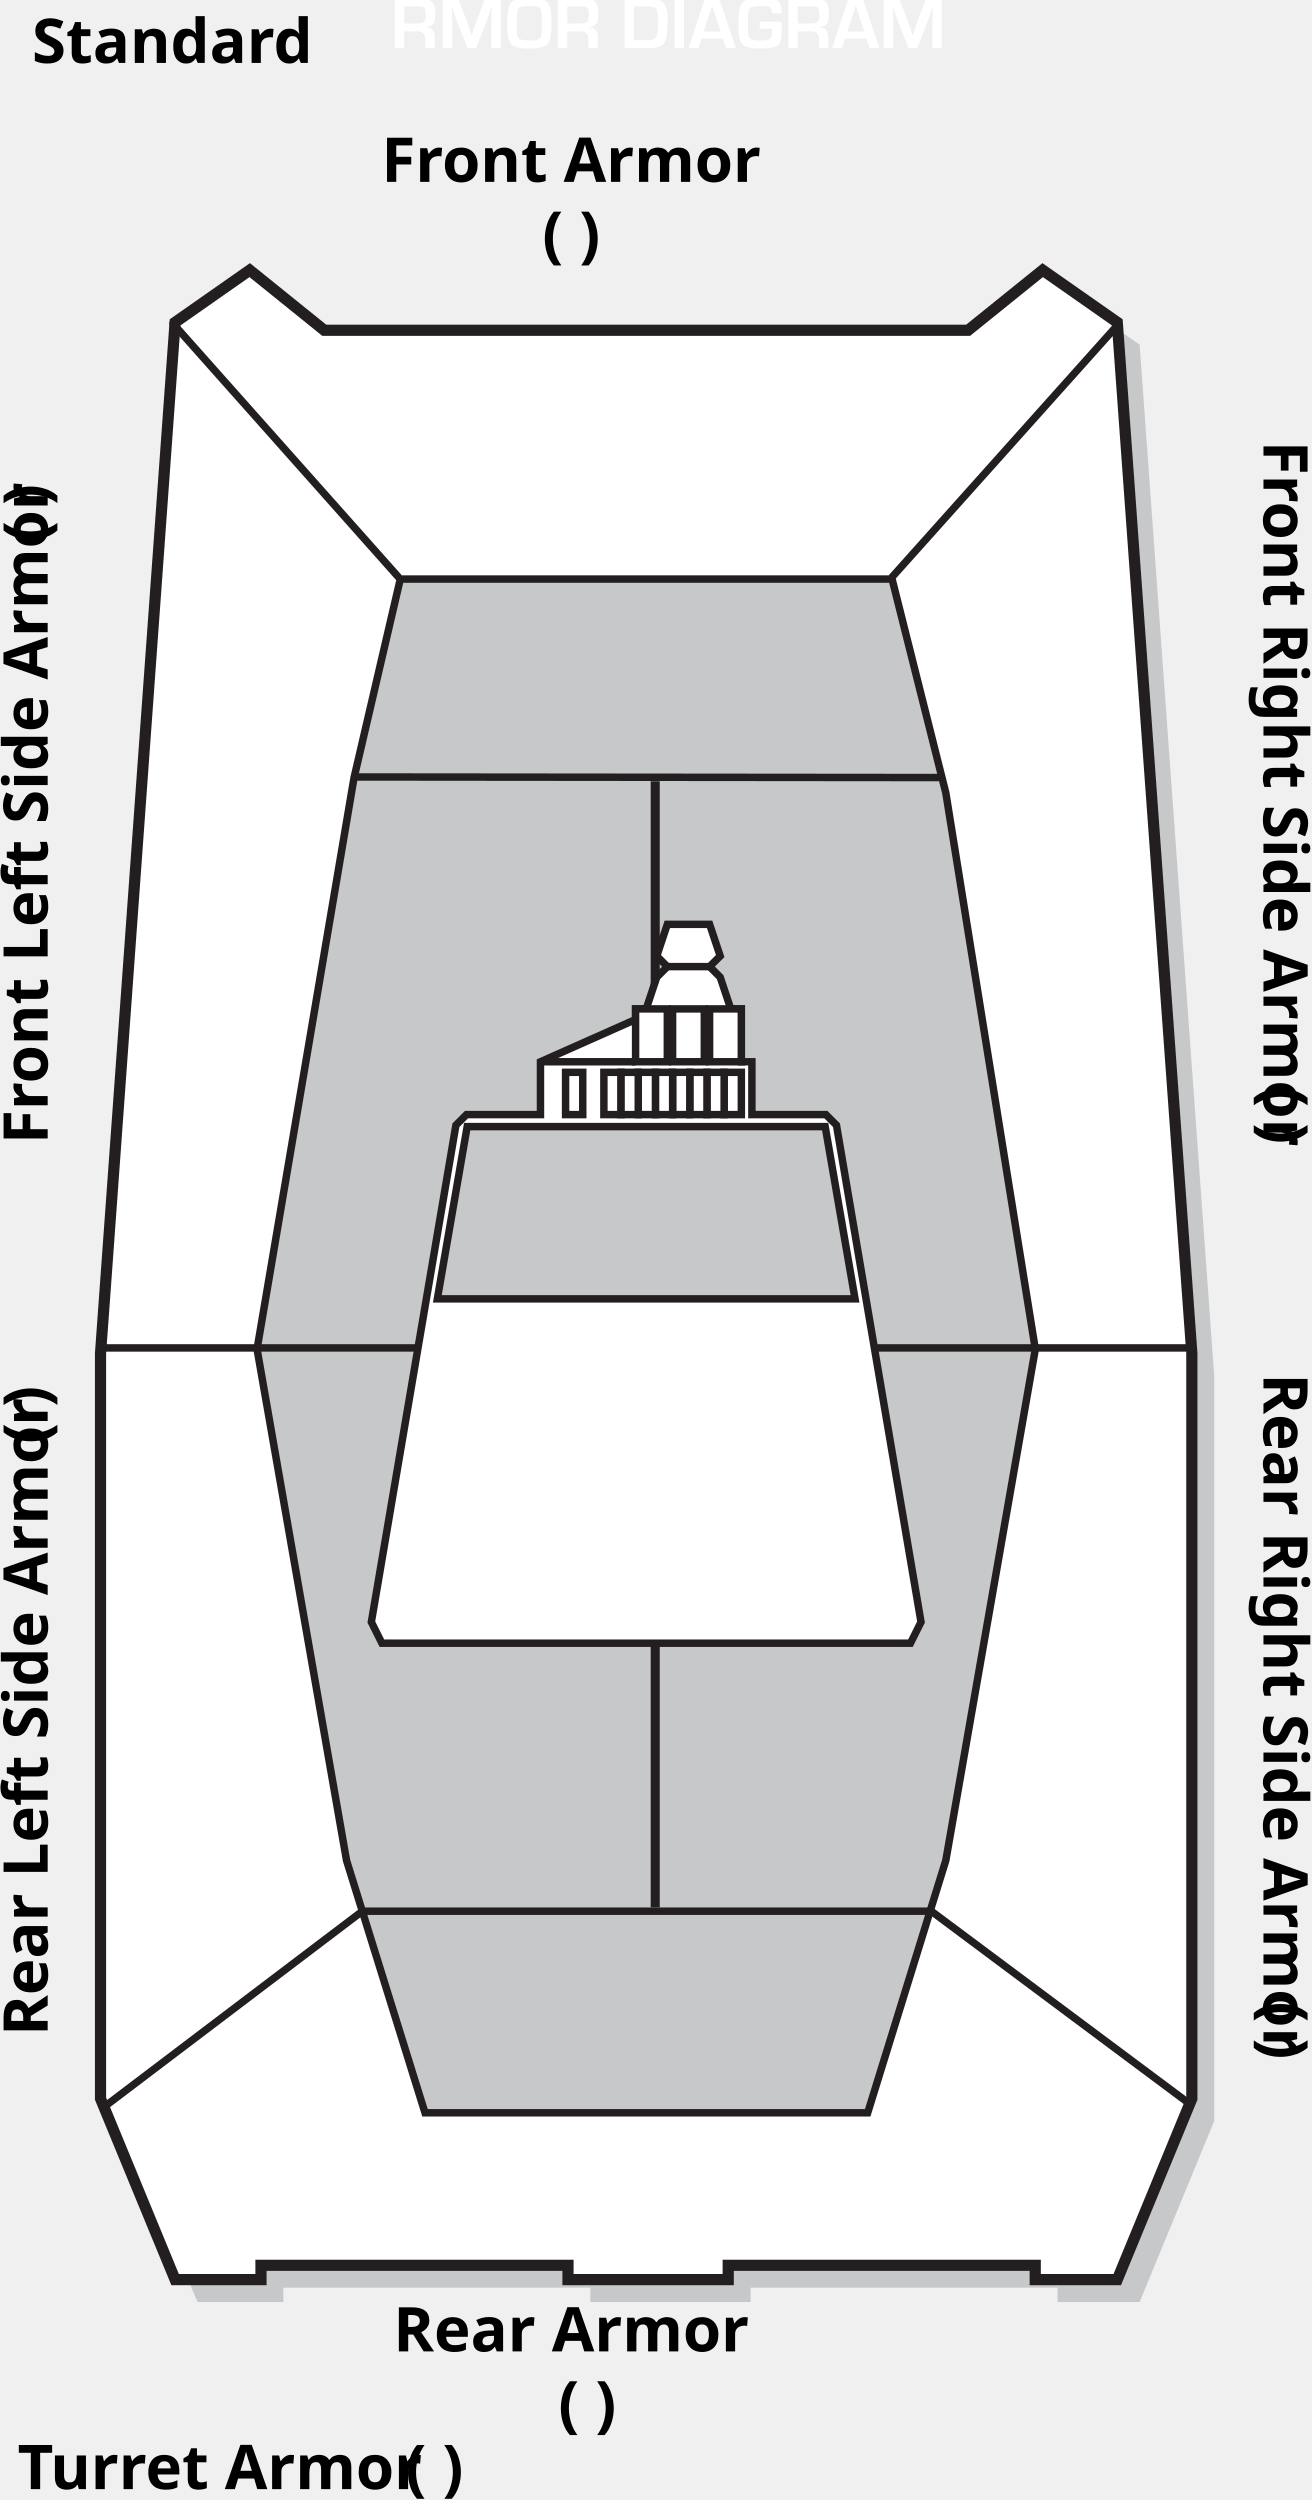
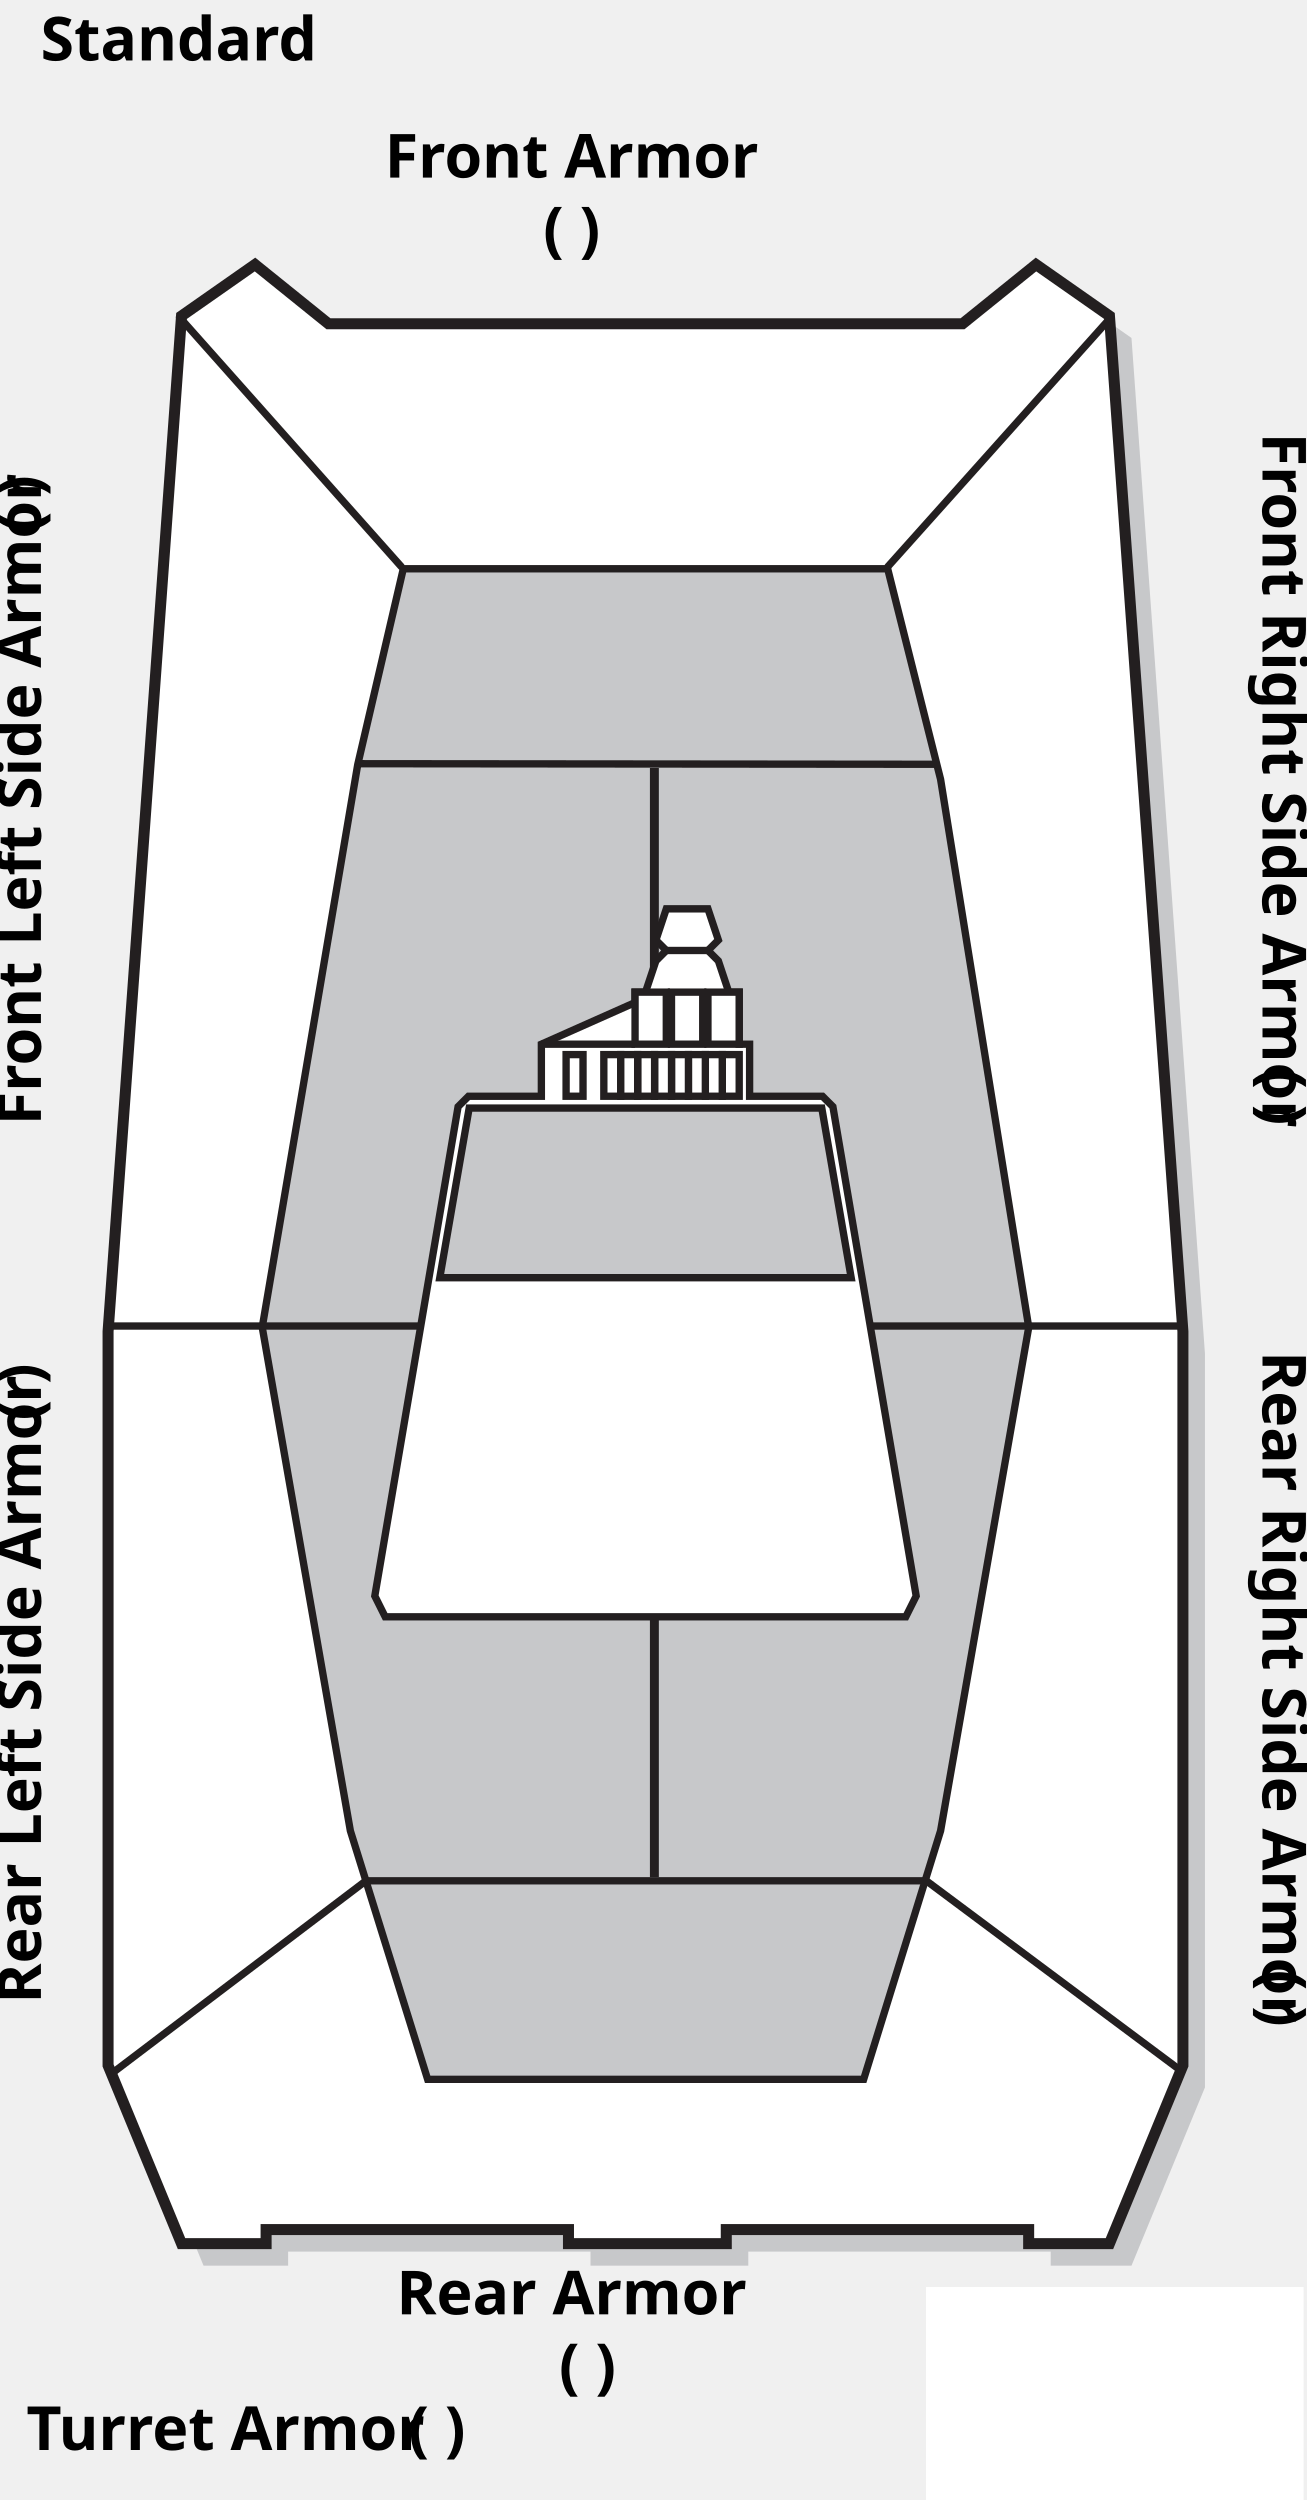
- <svg xmlns="http://www.w3.org/2000/svg" version="1.0" x="0" y="0" width="171" height="326" xml:space="preserve">
-   <g id="armor_diagram_superheavy_vee_turret" transform="translate(-402.002,-35.287)">
+ <svg xmlns="http://www.w3.org/2000/svg" version="1.0" x="0" y="0" width="173" height="331" xml:space="preserve">
+   <g id="armor_diagram_superheavy_vee_turret" transform="translate(-400.802,-35.48975)">
+     <rect id="logo_spacer" fill="#ffffff" x="523.401" y="338.289" width="50" height="30" />
    <polyline style="fill:#c7c8ca" id="polyline4675" points="550.61,80.237 540.885,73.429 531.158,81.275 447.205,81.275 437.479,73.429 427.753,80.237    418.027,214.696 418.027,311.868 427.753,335.466 438.951,335.466 438.951,333.6 478.986,333.6 478.986,335.466 499.878,335.466    499.878,333.6 539.914,333.6 539.914,335.466 550.61,335.466 560.336,311.868 560.336,214.696 550.61,80.237  " />
    <rect style="fill:#c7c8ca" id="rect4677" height="91.481" width="0.031" y="164.345" x="485.503" />
    <g id="tracks" visibility="hidden">
-       <g transform="matrix(1.003648,0,0,-0.9189593,400.9346,538.2507)">
+       <g transform="matrix(1.003648,0,0,-0.9189593,398.9346,538.2507)">
        <path style="fill:#c8c7c7;stroke:none;stroke-width:1" d="M30,253 h-16.8         v1.176 h1.792 v1.448 h-1.792         v2.184 h1.792 v2.072 h-1.792         v3.744 h1.792 v3.04 h-1.792         v6.055 h1.792 v4.543 h-1.792         v6.055 h1.792 v4.543 h-1.792         v6.055 h1.792 v4.543 h-1.792         v6.055 h1.792 v4.543 h-1.792         v6.055 h1.792 v4.543 h-1.792         v6.055 h1.792 v4.543 h-1.792         v6.055 h1.792 v4.543 h-1.792         v6.055 h1.792 v4.543 h-1.792         v6.055 h1.792 v4.543 h-1.792         v6.055 h1.792 v4.543 h-1.792         v6.055 h1.792 v4.543 h-1.792         v6.055 h1.792 v4.543 h-1.792         v6.055 h1.792 v4.543 h-1.792         v6.055 h1.792 v4.543 h-1.792         v6.055 h1.792 v4.543 h-1.792         v6.055 h1.792 v4.543 h-1.792         v6.055 h1.792 v4.543 h-1.792         v6.055 h1.792 v4.543 h-1.792         v6.055 h1.792 v4.543 h-1.792         v6.055 h1.792 v3.04 h-1.792         v3.744 h1.792 v2.072 h-1.792         v2.184 h1.792 v1.448 h-1.792         v1.176 h16.8 Z" />
        <path style="fill:#c8c7c7;stroke:#231f20;stroke-width:1" d="M27,256 l-16.8,0         v1.176 h1.792 v1.448 h-1.792         v2.184 h1.792 v2.072 h-1.792         v3.744 h1.792 v3.04 h-1.792         v6.055 h1.792 v4.543 h-1.792         v6.055 h1.792 v4.543 h-1.792         v6.055 h1.792 v4.543 h-1.792         v6.055 h1.792 v4.543 h-1.792         v6.055 h1.792 v4.543 h-1.792         v6.055 h1.792 v4.543 h-1.792         v6.055 h1.792 v4.543 h-1.792         v6.055 h1.792 v4.543 h-1.792         v6.055 h1.792 v4.543 h-1.792         v6.055 h1.792 v4.543 h-1.792         v6.055 h1.792 v4.543 h-1.792         v6.055 h1.792 v4.543 h-1.792         v6.055 h1.792 v4.543 h-1.792         v6.055 h1.792 v4.543 h-1.792         v6.055 h1.792 v4.543 h-1.792         v6.055 h1.792 v4.543 h-1.792         v6.055 h1.792 v4.543 h-1.792         v6.055 h1.792 v4.543 h-1.792         v6.055 h1.792 v4.543 h-1.792         v6.055 h1.792 v3.04 h-1.792         v3.744 h1.792 v2.072 h-1.792         v2.184 h1.792 v1.448 h-1.792         v1.176 h16.8 Z" />
      </g>
-       <g transform="matrix(-1.003648,0,0,-0.9189593,571.7343,538.2507)">
+       <g transform="matrix(-1.003648,0,0,-0.9189593,573.7343,538.2507)">
        <path style="fill:#c8c7c7;stroke:none;stroke-width:1" d="M24,253 l-16.8,0         v1.176 h1.792 v1.448 h-1.792         v2.184 h1.792 v2.072 h-1.792         v3.744 h1.792 v3.04 h-1.792         v6.055 h1.792 v4.543 h-1.792         v6.055 h1.792 v4.543 h-1.792         v6.055 h1.792 v4.543 h-1.792         v6.055 h1.792 v4.543 h-1.792         v6.055 h1.792 v4.543 h-1.792         v6.055 h1.792 v4.543 h-1.792         v6.055 h1.792 v4.543 h-1.792         v6.055 h1.792 v4.543 h-1.792         v6.055 h1.792 v4.543 h-1.792         v6.055 h1.792 v4.543 h-1.792         v6.055 h1.792 v4.543 h-1.792         v6.055 h1.792 v4.543 h-1.792         v6.055 h1.792 v4.543 h-1.792         v6.055 h1.792 v4.543 h-1.792         v6.055 h1.792 v4.543 h-1.792         v6.055 h1.792 v4.543 h-1.792         v6.055 h1.792 v4.543 h-1.792         v6.055 h1.792 v4.543 h-1.792         v6.055 h1.792 v4.543 h-1.792         v6.055 h1.792 v3.04 h-1.792         v3.744 h1.792 v2.072 h-1.792         v2.184 h1.792 v1.448 h-1.792         v1.176 h16.8 Z" />
        <path style="fill:#c8c7c7;stroke:#231f20;stroke-width:1" d="M27,256 l-16.8,0         v1.176 h1.792 v1.448 h-1.792         v2.184 h1.792 v2.072 h-1.792         v3.744 h1.792 v3.04 h-1.792         v6.055 h1.792 v4.543 h-1.792         v6.055 h1.792 v4.543 h-1.792         v6.055 h1.792 v4.543 h-1.792         v6.055 h1.792 v4.543 h-1.792         v6.055 h1.792 v4.543 h-1.792         v6.055 h1.792 v4.543 h-1.792         v6.055 h1.792 v4.543 h-1.792         v6.055 h1.792 v4.543 h-1.792         v6.055 h1.792 v4.543 h-1.792         v6.055 h1.792 v4.543 h-1.792         v6.055 h1.792 v4.543 h-1.792         v6.055 h1.792 v4.543 h-1.792         v6.055 h1.792 v4.543 h-1.792         v6.055 h1.792 v4.543 h-1.792         v6.055 h1.792 v4.543 h-1.792         v6.055 h1.792 v4.543 h-1.792         v6.055 h1.792 v4.543 h-1.792         v6.055 h1.792 v4.543 h-1.792         v6.055 h1.792 v4.543 h-1.792         v6.055 h1.792 v3.04 h-1.792         v3.744 h1.792 v2.072 h-1.792         v2.184 h1.792 v1.448 h-1.792         v1.176 h16.8 Z" />
      </g>
    </g>
    <g id="wheels" visibility="hidden">
-       <g transform="matrix(0.9990633,0,0,-1.305704,401.5261,631.1232)">
+       <g transform="matrix(0.9990633,0,0,-1.305704,399.5261,631.1232)">
        <path style="fill:#c8c7c7;stroke:none;stroke-width:1" d="M30,248 l-16.8,0         v1.176 h1.792 v1.448 h-1.792         v2.184 h1.792 v2.072 h-1.792         v6.055 h1.792 v3.04 h-1.792         v3.744 h1.792 v2.072 h-1.792         v2.184 h1.792 v1.448 h-1.792         v1.176 h16.8,0 Z" />
        <path style="fill:#c8c7c7;stroke:none;stroke-width:1" d="M30,278 l-16.8,0         v1.176 h1.792 v1.448 h-1.792         v2.184 h1.792 v2.072 h-1.792         v6.055 h1.792 v3.04 h-1.792         v3.744 h1.792 v2.072 h-1.792         v2.184 h1.792 v1.448 h-1.792         v1.176 h16.8,0 Z" />
        <path style="fill:#c8c7c7;stroke:none;stroke-width:1" d="M30,357 l-16.8,0         v1.176 h1.792 v1.448 h-1.792         v2.184 h1.792 v2.072 h-1.792         v6.055 h1.792 v3.04 h-1.792         v3.744 h1.792 v2.072 h-1.792         v2.184 h1.792 v1.448 h-1.792         v1.176 h16.8,0 Z" />
        <path style="fill:#c8c7c7;stroke:none;stroke-width:1" d="M30,387 l-16.8,0         v1.176 h1.792 v1.448 h-1.792         v2.184 h1.792 v2.072 h-1.792         v6.055 h1.792 v3.04 h-1.792         v3.744 h1.792 v2.072 h-1.792         v2.184 h1.792 v1.448 h-1.792         v1.176 h16.8,0 Z" />
        <path style="fill:#c8c7c7;stroke:#231f20;stroke-width:1" d="M27,251 l-16.8,0         v1.176 h1.792 v1.448 h-1.792         v2.184 h1.792 v2.072 h-1.792         v6.055 h1.792 v3.04 h-1.792         v3.744 h1.792 v2.072 h-1.792         v2.184 h1.792 v1.448 h-1.792         v1.176 h16.8,0 Z" />
        <path style="fill:#c8c7c7;stroke:#231f20;stroke-width:1" d="M27,281 l-16.8,0         v1.176 h1.792 v1.448 h-1.792         v2.184 h1.792 v2.072 h-1.792         v6.055 h1.792 v3.04 h-1.792         v3.744 h1.792 v2.072 h-1.792         v2.184 h1.792 v1.448 h-1.792         v1.176 h16.8,0 Z" />
        <path style="fill:#c8c7c7;stroke:#231f20;stroke-width:1" d="M27,360 l-16.8,0         v1.176 h1.792 v1.448 h-1.792         v2.184 h1.792 v2.072 h-1.792         v6.055 h1.792 v3.04 h-1.792         v3.744 h1.792 v2.072 h-1.792         v2.184 h1.792 v1.448 h-1.792         v1.176 h16.8,0 Z" />
        <path style="fill:#c8c7c7;stroke:#231f20;stroke-width:1" d="M27,390 l-16.8,0         v1.176 h1.792 v1.448 h-1.792         v2.184 h1.792 v2.072 h-1.792         v6.055 h1.792 v3.04 h-1.792         v3.744 h1.792 v2.072 h-1.792         v2.184 h1.792 v1.448 h-1.792         v1.176 h16.8,0 Z" />
      </g>
-       <g transform="matrix(-0.9990633,0,0,-1.305704,571.9262,631.1232)">
+       <g transform="matrix(-0.9990633,0,0,-1.305704,573.9262,631.1232)">
        <path style="fill:#c8c7c7;stroke:none;stroke-width:1" d="M24,248 l-16.8,0         v1.176 h1.792 v1.448 h-1.792         v2.184 h1.792 v2.072 h-1.792         v6.055 h1.792 v3.04 h-1.792         v3.744 h1.792 v2.072 h-1.792         v2.184 h1.792 v1.448 h-1.792         v1.176 h16.8,0 Z" />
        <path style="fill:#c8c7c7;stroke:none;stroke-width:1" d="M24,278 l-16.8,0         v1.176 h1.792 v1.448 h-1.792         v2.184 h1.792 v2.072 h-1.792         v6.055 h1.792 v3.04 h-1.792         v3.744 h1.792 v2.072 h-1.792         v2.184 h1.792 v1.448 h-1.792         v1.176 h16.8,0 Z" />
        <path style="fill:#c8c7c7;stroke:none;stroke-width:1" d="M24,357 l-16.8,0         v1.176 h1.792 v1.448 h-1.792         v2.184 h1.792 v2.072 h-1.792         v6.055 h1.792 v3.04 h-1.792         v3.744 h1.792 v2.072 h-1.792         v2.184 h1.792 v1.448 h-1.792         v1.176 h16.8,0 Z" />
        <path style="fill:#c8c7c7;stroke:none;stroke-width:1" d="M24,387 l-16.8,0         v1.176 h1.792 v1.448 h-1.792         v2.184 h1.792 v2.072 h-1.792         v6.055 h1.792 v3.04 h-1.792         v3.744 h1.792 v2.072 h-1.792         v2.184 h1.792 v1.448 h-1.792         v1.176 h16.8,0 Z" />
        <path style="fill:#c8c7c7;stroke:#231f20;stroke-width:1" d="M27,251 l-16.8,0         v1.176 h1.792 v1.448 h-1.792         v2.184 h1.792 v2.072 h-1.792         v6.055 h1.792 v3.04 h-1.792         v3.744 h1.792 v2.072 h-1.792         v2.184 h1.792 v1.448 h-1.792         v1.176 h16.8,0 Z" />
        <path style="fill:#c8c7c7;stroke:#231f20;stroke-width:1" d="M27,281 l-16.8,0         v1.176 h1.792 v1.448 h-1.792         v2.184 h1.792 v2.072 h-1.792         v6.055 h1.792 v3.04 h-1.792         v3.744 h1.792 v2.072 h-1.792         v2.184 h1.792 v1.448 h-1.792         v1.176 h16.8,0 Z" />
        <path style="fill:#c8c7c7;stroke:#231f20;stroke-width:1" d="M27,360 l-16.8,0         v1.176 h1.792 v1.448 h-1.792         v2.184 h1.792 v2.072 h-1.792         v6.055 h1.792 v3.04 h-1.792         v3.744 h1.792 v2.072 h-1.792         v2.184 h1.792 v1.448 h-1.792         v1.176 h16.8,0 Z" />
        <path style="fill:#c8c7c7;stroke:#231f20;stroke-width:1" d="M27,390 l-16.8,0         v1.176 h1.792 v1.448 h-1.792         v2.184 h1.792 v2.072 h-1.792         v6.055 h1.792 v3.04 h-1.792         v3.744 h1.792 v2.072 h-1.792         v2.184 h1.792 v1.448 h-1.792         v1.176 h16.8,0 Z" />
      </g>
    </g>
    <polyline style="fill:#ffffff" id="polyline4679" points="547.693,77.32 537.967,70.511 528.241,78.356 444.288,78.356 434.563,70.511 424.836,77.32    415.11,211.778 415.11,308.951 424.836,332.549 436.033,332.549 436.033,330.683 476.068,330.683 476.068,332.549 496.96,332.549    496.96,330.683 536.995,330.683 536.995,332.549 547.693,332.549 557.419,308.951 557.419,211.778 547.693,77.32  " />
    <polygon style="fill:none;stroke:#231f20;stroke-width:1.459" id="polygon4681" points="528.241,78.356 444.288,78.356 434.563,70.511 424.836,77.32 415.11,211.778 415.11,308.951 424.836,332.548 436.034,332.548 436.034,330.682 476.068,330.682 476.068,332.548 496.961,332.548 496.961,330.682 536.996,330.682 536.996,332.548 547.693,332.548 557.419,308.951 557.419,211.778 547.693,77.32 537.967,70.511 " />
    <polyline style="fill:#c7c8ca" id="polyline4683" points="454.201,110.795 448.164,136.728 435.521,211.218 447.192,277.889 457.422,310.791    515.15,310.791 525.336,277.889 537.007,211.218 525.336,138.674 518.328,110.795 454.201,110.795  " />
    <line style="fill:none;stroke:#231f20;stroke-width:0.973" id="line4687" y2="211.056" x2="557.328" y1="211.056" x1="415.652" />
    <g id="g6333" transform="matrix(0.150006,0,0,-0.1328343,-103.7873,877.8609)">
      <path d="m 3941.37,4470.53 0,1105.55" style="fill:none;stroke:#231f20;stroke-width:7.882;stroke-linecap:butt;stroke-linejoin:miter;stroke-miterlimit:4;stroke-opacity:1;stroke-dasharray:none" id="path6335" />
    </g>
    <polyline style="fill:none;stroke:#231f20;stroke-width:0.973" id="polyline4689" points="557.328,309.774 523.448,284.507 449.25,284.507    415.49,310.098  " />
    <line style="fill:none;stroke:#231f20;stroke-width:0.973" id="line4691" y2="136.68" x2="524.863" y1="136.604" x1="448.255" />
    <line style="fill:none;stroke:#231f20;stroke-width:0.973;stroke-linecap:round" id="line4693" y2="110.488" x2="453.911" y1="77.485" x1="424.567" />
    <line style="fill:none;stroke:#231f20;stroke-width:0.973;stroke-linecap:round" id="line4695" y2="77.646" x2="547.764" y1="110.488" x1="518.375" />
    <polygon style="fill:none;stroke:#231f20;stroke-width:0.973" id="polygon4685" points="435.521,211.218 447.19,277.889 457.421,310.792 515.15,310.792 525.336,277.889 537.007,211.218 525.336,138.674 518.327,110.795 454.201,110.795 448.164,136.728 " />
    <g id="turret" transform="translate(0,42.3)">
      <polyline style="fill:#ffffff" id="polyline4697" points="522.104,204.5 520.727,207.257 451.801,207.257 450.424,204.5 461.451,139.711 462.832,138.333    472.479,138.333 472.479,131.441 484.884,125.926 484.884,124.548 486.264,124.548 487.643,120.413 489.021,119.034    487.643,117.655 489.021,113.521 494.535,113.521 495.914,117.655 494.535,119.034 495.914,120.413 497.293,124.548    498.67,124.548 498.672,131.441 500.05,131.441 500.05,138.333 509.697,138.333 511.077,139.711 522.104,204.5  " />
      <polygon style="fill:none;stroke:#231f20;stroke-width:0.973" id="polygon4699" points="451.801,207.257 450.425,204.5 461.453,139.711 462.832,138.333 472.479,138.333 472.479,131.441 484.884,125.926 484.884,124.547 486.264,124.547 487.644,120.413 489.021,119.034 487.644,117.654 489.021,113.52 494.535,113.52 495.914,117.654 494.535,119.034 495.914,120.413 497.293,124.547 498.671,124.547 498.672,131.441 500.05,131.441 500.05,138.333 509.697,138.333 511.077,139.711 522.104,204.5 520.727,207.257 " />
      <rect style="fill:#ffffff" id="rect4701" height="6.892" width="4.135" y="124.549" x="484.885" />
      <rect style="fill:none;stroke:#231f20;stroke-width:0.973" id="rect4703" height="6.892" width="4.136" y="124.549" x="484.884" />
      <rect style="fill:#ffffff" id="rect4705" height="6.892" width="4.135" y="124.549" x="494.534" />
      <rect style="fill:none;stroke:#231f20;stroke-width:0.973" id="rect4707" height="6.892" width="4.136" y="124.549" x="494.533" />
      <rect style="fill:#ffffff" id="rect4709" height="6.892" width="4.137" y="124.549" x="489.709" />
      <rect style="fill:none;stroke:#231f20;stroke-width:0.973" id="rect4711" height="6.892" width="4.136" y="124.549" x="489.708" />
      <line style="fill:none;stroke:#ffffff;stroke-width:0;stroke-miterlimit:10" id="line4713" y2="119.034" x2="494.534" y1="119.034" x1="489.021" stroke-miterlimit="10" />
      <polyline style="fill:#ffffff" id="polyline4715" points="489.021,119.034 494.534,119.034 489.021,119.034  " />
      <line style="fill:none;stroke:#231f20;stroke-width:0.973" id="line4717" y2="119.034" x2="494.535" y1="119.034" x1="489.021" />
      <line style="fill:none;stroke:#ffffff;stroke-width:0;stroke-miterlimit:10" id="line4719" y2="131.441" x2="484.884" y1="131.441" x1="472.479" stroke-miterlimit="10" />
      <polyline style="fill:#ffffff" id="polyline4721" points="472.479,131.441 484.885,131.441 472.479,131.441  " />
      <line style="fill:none;stroke:#231f20;stroke-width:0.973" id="line4723" y2="131.441" x2="484.885" y1="131.441" x1="472.48" />
      <rect style="fill:#ffffff" id="rect4725" height="5.514" width="2.242" y="132.82" x="496.431" />
      <rect style="fill:none;stroke:#231f20;stroke-width:0.973" id="rect4727" height="5.514" width="2.242" y="132.818" x="496.431" />
      <rect style="fill:#ffffff" id="rect4729" height="5.514" width="2.241" y="132.82" x="480.749" />
      <rect style="fill:none;stroke:#231f20;stroke-width:0.973" id="rect4731" height="5.514" width="2.241" y="132.818" x="480.749" />
      <rect style="fill:#ffffff" id="rect4733" height="5.514" width="2.242" y="132.82" x="494.188" />
      <rect style="fill:none;stroke:#231f20;stroke-width:0.973" id="rect4735" height="5.514" width="2.242" y="132.818" x="494.188" />
      <rect style="fill:#ffffff" id="rect4737" height="5.514" width="2.24" y="132.82" x="491.951" />
      <rect style="fill:none;stroke:#231f20;stroke-width:0.973" id="rect4739" height="5.514" width="2.239" y="132.818" x="491.951" />
      <rect style="fill:#ffffff" id="rect4741" height="5.514" width="2.242" y="132.82" x="489.709" />
      <rect style="fill:none;stroke:#231f20;stroke-width:0.973" id="rect4743" height="5.514" width="2.242" y="132.818" x="489.709" />
      <rect style="fill:#ffffff" id="rect4745" height="5.514" width="2.243" y="132.82" x="487.469" />
      <rect style="fill:none;stroke:#231f20;stroke-width:0.973" id="rect4747" height="5.514" width="2.242" y="132.818" x="487.47" />
      <rect style="fill:#ffffff" id="rect4749" height="5.514" width="2.241" y="132.82" x="485.229" />
      <rect style="fill:none;stroke:#231f20;stroke-width:0.973" id="rect4751" height="5.514" width="2.242" y="132.818" x="485.229" />
      <rect style="fill:#ffffff" id="rect4753" height="5.514" width="2.239" y="132.82" x="482.991" />
      <rect style="fill:none;stroke:#231f20;stroke-width:0.973" id="rect4755" height="5.514" width="2.24" y="132.818" x="482.99" />
      <rect style="fill:#ffffff" id="rect4757" height="5.514" width="2.239" y="132.82" x="475.753" />
      <rect style="fill:none;stroke:#231f20;stroke-width:0.973" id="rect4759" height="5.514" width="2.24" y="132.818" x="475.753" />
      <polyline style="fill:#c7c8ca" id="polyline4761" points="513.497,162.356 459.031,162.356 462.922,139.895 509.606,139.895 513.497,162.356  " />
      <polygon style="fill:none;stroke:#231f20;stroke-width:0.973" id="polygon4763" points="462.922,139.896 509.606,139.896 513.497,162.356 459.031,162.356 " />
    </g>
-     <path style="fill:#ffffff" id="path4835" d="m 454.707,38.343 h 1.763 c 0.42,0 0.699,-0.074 0.837,-0.226 0.137,-0.149 0.205,-0.451 0.205,-0.904 0,-0.461 -0.059,-0.76 -0.177,-0.895 -0.119,-0.133 -0.377,-0.202 -0.78,-0.202 h -1.848 v 2.227 m -1.228,3.22 V 35.08 h 3.189 c 0.791,0 1.339,0.138 1.64,0.414 0.299,0.275 0.45,0.774 0.45,1.496 0,0.656 -0.073,1.102 -0.226,1.344 -0.148,0.24 -0.457,0.406 -0.921,0.499 v 0.043 c 0.716,0.042 1.075,0.463 1.075,1.258 v 1.43 h -1.228 v -1.183 c 0,-0.667 -0.326,-1.002 -0.985,-1.002 h -1.768 v 2.185 h -1.226" />
-     <path style="fill:#ffffff" id="path4837" d="m 467.304,35.081 v 6.483 h -1.228 V 38.03 c 0,-0.281 0.007,-0.601 0.024,-0.959 l 0.023,-0.484 0.023,-0.479 h -0.038 l -0.146,0.451 -0.143,0.451 c -0.133,0.404 -0.234,0.703 -0.308,0.898 l -1.422,3.657 h -1.119 l -1.436,-3.628 c -0.078,-0.2 -0.183,-0.499 -0.313,-0.897 l -0.147,-0.451 -0.147,-0.447 h -0.037 l 0.023,0.471 0.023,0.475 c 0.019,0.366 0.029,0.682 0.029,0.945 v 3.533 h -1.229 v -6.483 h 2 l 1.157,3.002 c 0.078,0.208 0.182,0.508 0.313,0.897 l 0.143,0.451 0.146,0.446 h 0.043 l 0.137,-0.446 0.143,-0.447 c 0.116,-0.375 0.219,-0.674 0.304,-0.893 l 1.137,-3.011 h 2.045" />
-     <path style="fill:#ffffff" id="path4839" d="m 471.039,36.078 c -0.824,0 -1.306,0.104 -1.445,0.318 -0.138,0.211 -0.209,0.945 -0.209,2.204 0,0.931 0.081,1.491 0.244,1.681 0.161,0.19 0.643,0.285 1.438,0.285 0.761,0 1.219,-0.107 1.37,-0.321 0.151,-0.213 0.228,-0.861 0.228,-1.944 0,-1.085 -0.071,-1.726 -0.216,-1.926 -0.142,-0.197 -0.613,-0.297 -1.41,-0.297 m 0.095,-1.054 c 1.176,0 1.932,0.195 2.271,0.586 0.337,0.389 0.507,1.266 0.507,2.624 0,1.484 -0.168,2.419 -0.509,2.807 -0.339,0.385 -1.162,0.579 -2.468,0.579 -1.175,0 -1.934,-0.19 -2.279,-0.572 -0.344,-0.38 -0.517,-1.22 -0.517,-2.52 0,-1.543 0.168,-2.514 0.507,-2.911 0.336,-0.394 1.166,-0.593 2.488,-0.593" />
-     <path style="fill:#ffffff" id="path4841" d="m 475.974,38.343 h 1.763 c 0.42,0 0.699,-0.074 0.837,-0.226 0.138,-0.149 0.206,-0.451 0.206,-0.904 0,-0.461 -0.059,-0.76 -0.178,-0.895 -0.118,-0.133 -0.377,-0.202 -0.779,-0.202 h -1.849 v 2.227 m -1.228,3.22 V 35.08 h 3.189 c 0.792,0 1.34,0.138 1.64,0.414 0.299,0.275 0.451,0.774 0.451,1.496 0,0.656 -0.074,1.102 -0.226,1.344 -0.148,0.24 -0.457,0.406 -0.922,0.499 v 0.043 c 0.716,0.042 1.076,0.463 1.076,1.258 v 1.43 h -1.228 v -1.183 c 0,-0.667 -0.327,-1.002 -0.986,-1.002 h -1.768 v 2.185 h -1.226" />
-     <path style="fill:#ffffff" id="path4843" d="m 484.671,40.528 h 1.749 c 0.588,0 0.967,-0.135 1.14,-0.406 0.171,-0.271 0.258,-0.867 0.258,-1.793 0,-0.955 -0.075,-1.563 -0.231,-1.824 -0.154,-0.259 -0.517,-0.389 -1.09,-0.389 h -1.825 v 4.412 m -1.229,1.035 V 35.08 h 3.18 c 0.903,0 1.536,0.197 1.898,0.594 0.36,0.395 0.543,1.088 0.543,2.08 0,1.617 -0.145,2.657 -0.436,3.118 -0.29,0.461 -0.946,0.691 -1.967,0.691 h -3.218" />
-     <rect style="fill:#ffffff" id="rect4845" height="6.483" width="1.228" y="35.081" x="489.966" />
-     <path style="fill:#ffffff" id="path4847" d="m 495.984,39.412 -1.118,-3.376 -1.1,3.376 h 2.218 m 0.285,0.907 h -2.792 l -0.402,1.245 h -1.299 l 2.152,-6.483 h 1.844 l 2.185,6.483 h -1.274 l -0.414,-1.245" />
-     <path style="fill:#ffffff" id="path4849" d="m 501.072,38.115 h 2.849 l 0.019,1.287 c 0,0.936 -0.175,1.542 -0.528,1.812 -0.351,0.271 -1.138,0.406 -2.357,0.406 -1.119,0 -1.858,-0.18 -2.223,-0.541 -0.363,-0.361 -0.546,-1.098 -0.546,-2.208 0,-1.417 0.071,-2.313 0.219,-2.688 0.18,-0.456 0.452,-0.762 0.819,-0.921 0.365,-0.157 0.988,-0.238 1.868,-0.238 1.148,0 1.891,0.121 2.228,0.368 0.334,0.245 0.502,0.789 0.502,1.632 h -1.241 c -0.021,-0.423 -0.114,-0.687 -0.277,-0.791 -0.161,-0.102 -0.571,-0.154 -1.226,-0.154 -0.711,0 -1.161,0.088 -1.353,0.266 -0.19,0.176 -0.287,0.593 -0.287,1.249 l -0.005,0.65 0.01,0.831 c 0,0.642 0.095,1.052 0.284,1.228 0.189,0.176 0.628,0.264 1.317,0.264 0.669,0 1.095,-0.074 1.277,-0.223 0.181,-0.147 0.272,-0.499 0.272,-1.055 l 0.005,-0.265 h -1.626 v -0.909" />
-     <path style="fill:#ffffff" id="path4851" d="m 506.035,38.343 h 1.763 c 0.42,0 0.699,-0.074 0.837,-0.226 0.138,-0.149 0.206,-0.451 0.206,-0.904 0,-0.461 -0.06,-0.76 -0.178,-0.895 -0.118,-0.133 -0.377,-0.202 -0.779,-0.202 h -1.849 v 2.227 m -1.227,3.22 V 35.08 h 3.189 c 0.792,0 1.339,0.138 1.64,0.414 0.299,0.275 0.451,0.774 0.451,1.496 0,0.656 -0.074,1.102 -0.226,1.344 -0.149,0.24 -0.457,0.406 -0.922,0.499 v 0.043 c 0.716,0.042 1.076,0.463 1.076,1.258 v 1.43 h -1.228 v -1.183 c 0,-0.667 -0.327,-1.002 -0.986,-1.002 h -1.768 v 2.185 h -1.226" />
-     <path style="fill:#ffffff" id="path4853" d="m 514.709,39.412 -1.119,-3.376 -1.1,3.376 h 2.219 m 0.284,0.907 h -2.792 l -0.402,1.245 H 510.5 l 2.151,-6.483 h 1.845 l 2.185,6.483 h -1.275 l -0.413,-1.245" />
-     <path style="fill:#ffffff" id="path4855" d="m 524.816,35.081 v 6.483 h -1.228 V 38.03 c 0,-0.281 0.007,-0.601 0.023,-0.959 l 0.023,-0.484 0.023,-0.479 h -0.038 l -0.146,0.451 -0.142,0.451 c -0.133,0.404 -0.235,0.703 -0.309,0.898 l -1.422,3.657 h -1.118 l -1.437,-3.628 c -0.078,-0.2 -0.183,-0.499 -0.313,-0.897 l -0.147,-0.451 -0.146,-0.447 h -0.038 l 0.023,0.471 0.024,0.475 c 0.019,0.366 0.028,0.682 0.028,0.945 v 3.533 h -1.228 v -6.483 h 2 l 1.156,3.002 c 0.078,0.208 0.183,0.508 0.313,0.897 l 0.143,0.451 0.146,0.446 h 0.043 l 0.138,-0.446 0.142,-0.447 c 0.116,-0.375 0.219,-0.674 0.304,-0.893 l 1.138,-3.011 h 2.045" />
    <text x="406.173" y="43.498" style="font-variant:normal;font-weight:bold;font-stretch:normal;font-size:8.043px;font-family:Eurostile;writing-mode:lr-tb;fill:#000000;fill-opacity:1;fill-rule:nonzero;stroke:none" id="armorType">Standard</text>
-     <g transform="rotate(-90,354.488,-53.72973)">
+     <g transform="rotate(-90,353.488,-52.72973)">
      <text style="font-variant:normal;font-weight:bold;font-stretch:normal;font-size:8.043px;font-family:Eurostile;writing-mode:lr-tb;fill:#000000;fill-opacity:1;fill-rule:nonzero;stroke:none" id="text3896">
        <tspan x="0" y="0" id="tspan3894">Rear Left Side Armor</tspan>
        <tspan x="77.2" y="0" id="textArmor_RRLS">( )</tspan>
        <tspan x="116.3" y="0" id="tspan3894">Front Left Side Armor</tspan>
        <tspan x="194.8" y="0" id="textArmor_FRLS">( )</tspan>
      </text>
    </g>
-     <g transform="rotate(90,236.9879,329.7701)">
+     <g transform="rotate(90,237.5879,330.3701)">
      <text style="font-variant:normal;font-weight:bold;font-stretch:normal;font-size:8.043px;font-family:Eurostile;writing-mode:lr-tb;fill:#000000;fill-opacity:1;fill-rule:nonzero;stroke:none" id="text3900">
        <tspan x="0" y="0" id="tspan3898">Front Right Side Armor</tspan>
        <tspan x="84.152" y="0" id="textArmor_FRRS">( )</tspan>
        <tspan x="121.6" y="0" id="tspan3898">Rear Right Side Armor</tspan>
        <tspan x="203.5" y="0" id="textArmor_RRRS">( )</tspan>
      </text>
    </g>
    <g transform="translate(485.9,59)">
      <text style="font-variant:normal;font-weight:bold;font-stretch:normal;font-size:8.043px;font-family:Eurostile;writing-mode:lr-tb;fill:#000000;fill-opacity:1;fill-rule:nonzero;stroke:none" text-anchor="middle" id="text3910">
        <tspan x="0" y="0">Front Armor</tspan>
        <tspan x="0" y="9.636" id="textArmor_FR">( )</tspan>
        <tspan x="0" y="282.91">Rear Armor</tspan>
        <tspan x="0" y="292.55" id="textArmor_RR">( )</tspan>
      </text>
    </g>
    <g transform="translate(404.3002,351.4366)">
      <text style="font-variant:normal;font-weight:bold;font-stretch:normal;font-size:8.043px;font-family:Eurostile;writing-mode:lr-tb;fill:#000000;fill-opacity:1;fill-rule:nonzero;stroke:none" id="text3916">
        <tspan x="0" y="8.431" id="tspan3912">Turret Armor</tspan>
        <tspan x="50.58" y="8.431" id="textArmor_TU">( )</tspan>
      </text>
    </g>
  </g>
-   <g fill="none" id="armorPips">
-     <g id="armorPipsFR" transform="translate(84.035,38.68)">
+   <g fill="none" id="armorPips" transform="translate(1.2,-0.2)">
+     <g id="armorPipsFR" transform="translate(84.682,38.68)">
      <rect x="-55.47" width="110.94" y="0" height="6.8" style="mml-gap:-48.67,48.67" id="armorFRRow00" />
-       <rect x="-49.77" width="99.54" y="6.8" height="6.8" id="armorFRRow01" />
-       <rect x="-44.07" width="88.14" y="13.6" height="6.8" id="armorFRRow02" />
-       <rect x="-38.37" width="76.74" y="20.4" height="6.8" id="armorFRRow03" />
-       <rect x="-32.67" width="65.34" y="27.2" height="6.8" id="armorFRRow04" />
-     </g>
-     <g id="armorPipsFRRS" transform="translate(105.55,51.634)">
+       <rect x="-54.57" width="109.14" y="3.4" height="6.8" style="mml-gap:-44.61,44.61" id="armorFRRow01" />
+       <rect x="-49.77" width="99.54" y="6.8" height="6.8" id="armorFRRow02" />
+       <rect x="-44.07" width="88.14" y="13.6" height="6.8" id="armorFRRow03" />
+       <rect x="-38.37" width="76.74" y="20.4" height="6.8" id="armorFRRow04" />
+       <rect x="-32.67" width="65.34" y="27.2" height="6.8" id="armorFRRow05" />
+     </g>
+     <g id="armorPipsFRRS" transform="translate(106.55,51.634)">
      <rect x="32" width="6.8" y="0" height="6.8" id="armorFRRSRow00" />
      <rect x="25.78" width="14.23" y="6.8" height="6.8" id="armorFRRSRow01" />
      <rect x="19.55" width="20.49" y="13.6" height="6.8" id="armorFRRSRow02" />
      <rect x="13.33" width="27.64" y="20.4" height="6.8" id="armorFRRSRow03" />
      <rect x="14.33" width="26.6" y="27.2" height="6.8" id="armorFRRSRow04" />
      <rect x="15.63" width="25.64" y="34.0" height="6.8" id="armorFRRSRow05" />
      <rect x="17.97" width="24.35" y="40.8" height="6.8" id="armorFRRSRow06" />
      <rect x="18.83" width="23.37" y="47.6" height="6.8" id="armorFRRSRow07" />
      <rect x="19.94" width="22.77" y="54.4" height="6.8" id="armorFRRSRow08" />
      <rect x="21.05" width="22.17" y="61.2" height="6.8" id="armorFRRSRow09" />
      <rect x="22.16" width="21.57" y="68" height="6.8" id="armorFRRSRow10" />
      <rect x="23.27" width="20.97" y="74.8" height="6.8" id="armorFRRSRow11" />
      <rect x="24.38" width="20.37" y="81.6" height="6.8" id="armorFRRSRow12" />
      <rect x="25.48" width="19.77" y="88.4" height="6.8" id="armorFRRSRow13" />
      <rect x="26.59" width="19.17" y="95.2" height="6.8" id="armorFRRSRow14" />
      <rect x="27.7" width="18.57" y="102" height="6.8" id="armorFRRSRow15" />
      <rect x="28.81" width="17.97" y="108.8" height="6.8" id="armorFRRSRow16" />
      <rect x="29.92" width="17.37" y="115.6" height="6.8" id="armorFRRSRow17" />
    </g>
-     <g id="armorPipsFRLS" transform="matrix(-1,0,0,1,61.807,51.634)">
+     <g id="armorPipsFRLS" transform="matrix(-1,0,0,1,60.307,51.634)">
      <rect x="32" width="6.8" y="0" height="6.8" id="armorFRLSRow00" />
      <rect x="25.78" width="11.73" y="6.8" height="6.8" id="armorFRLSRow01" />
      <rect x="19.55" width="19.69" y="13.6" height="6.8" id="armorFRLSRow02" />
      <rect x="13.33" width="27.64" y="20.4" height="6.8" id="armorFRLSRow03" />
      <rect x="14.33" width="26.6" y="27.2" height="6.8" id="armorFRLSRow04" />
      <rect x="15.63" width="25.64" y="34.0" height="6.8" id="armorFRLSRow05" />
      <rect x="17.97" width="24.35" y="40.8" height="6.8" id="armorFRLSRow06" />
      <rect x="18.83" width="23.37" y="47.6" height="6.8" id="armorFRLSRow07" />
      <rect x="19.94" width="22.77" y="54.4" height="6.8" id="armorFRLSRow08" />
      <rect x="21.05" width="22.17" y="61.2" height="6.8" id="armorFRLSRow09" />
      <rect x="22.16" width="21.57" y="68" height="6.8" id="armorFRLSRow10" />
      <rect x="23.27" width="20.97" y="74.8" height="6.8" id="armorFRLSRow11" />
      <rect x="24.38" width="20.37" y="81.6" height="6.8" id="armorFRLSRow12" />
      <rect x="25.48" width="19.77" y="88.4" height="6.8" id="armorFRLSRow13" />
      <rect x="26.59" width="19.17" y="95.2" height="6.8" id="armorFRLSRow14" />
      <rect x="27.7" width="18.57" y="102" height="6.8" id="armorFRLSRow15" />
      <rect x="28.81" width="17.97" y="108.8" height="6.8" id="armorFRLSRow16" />
      <rect x="29.92" width="17.37" y="115.6" height="6.8" id="armorFRLSRow17" />
    </g>
-     <g id="armorPipsRRRS" transform="translate(109.15,177.834)">
+     <g id="armorPipsRRRS" transform="translate(109.65,177.834)">
      <rect x="26.49" width="18.13" y="0" height="6.8" id="armorRRRSRow00" />
      <rect x="25.27" width="19.39" y="6.8" height="6.8" id="armorRRRSRow01" />
      <rect x="24.05" width="20.66" y="13.6" height="6.8" id="armorRRRSRow02" />
      <rect x="22.83" width="21.92" y="20.4" height="6.8" id="armorRRRSRow03" />
      <rect x="21.61" width="23.18" y="27.2" height="6.8" id="armorRRRSRow04" />
      <rect x="20.4" width="24.45" y="34.0" height="6.8" id="armorRRRSRow05" />
      <rect x="19.18" width="25.71" y="40.8" height="6.8" id="armorRRRSRow06" />
      <rect x="17.96" width="26.97" y="47.6" height="6.8" id="armorRRRSRow07" />
      <rect x="16.74" width="28.23" y="54.4" height="6.8" id="armorRRRSRow08" />
      <rect x="15.52" width="29.5" y="61.2" height="6.8" id="armorRRRSRow09" />
      <rect x="18.54" width="25.59" y="68" height="6.8" id="armorRRRSRow10" />
      <rect x="27.16" width="17.18" y="74.8" height="6.8" id="armorRRRSRow11" />
      <rect x="35.78" width="8.77" y="81.6" height="6.8" id="armorRRRSRow12" />
    </g>
-     <g id="armorPipsRRLS" transform="matrix(-1,0,0,1,59.207,177.834)">
+     <g id="armorPipsRRLS" transform="matrix(-1,0,0,1,57.307,177.834)">
      <rect x="26.49" width="18.13" y="0" height="6.8" id="armorRRLSRow00" />
      <rect x="25.27" width="19.39" y="6.8" height="6.8" id="armorRRLSRow01" />
      <rect x="24.05" width="20.66" y="13.6" height="6.8" id="armorRRLSRow02" />
      <rect x="22.83" width="21.92" y="20.4" height="6.8" id="armorRRLSRow03" />
      <rect x="21.61" width="23.18" y="27.2" height="6.8" id="armorRRLSRow04" />
      <rect x="20.4" width="24.45" y="34.0" height="6.8" id="armorRRLSRow05" />
      <rect x="19.18" width="25.71" y="40.8" height="6.8" id="armorRRLSRow06" />
      <rect x="17.96" width="26.97" y="47.6" height="6.8" id="armorRRLSRow07" />
      <rect x="16.74" width="28.23" y="54.4" height="6.8" id="armorRRLSRow08" />
      <rect x="15.52" width="29.5" y="61.2" height="6.8" id="armorRRLSRow09" />
      <rect x="18.54" width="25.59" y="68" height="6.8" id="armorRRLSRow10" />
      <rect x="27.16" width="17.18" y="74.8" height="6.8" id="armorRRLSRow11" />
      <rect x="35.78" width="8.77" y="81.6" height="6.8" id="armorRRLSRow12" />
    </g>
-     <g id="armorPipsRR" transform="translate(84.035,255.78)">
-       <rect x="-44.47" width="88.94" y="0" height="6.44" style="mml-gap:-45.28,45.28" id="armorRRRow00" />
+     <g id="armorPipsRR" transform="translate(84.1785,255.78)">
+       <rect x="-44.47" width="88.94" y="0" height="6.44" style="mml-gap:-35.28,35.28" id="armorRRRow00" />
      <rect x="-53.76" width="107.52" y="6.44" height="6.44" style="mml-gap:-34.29,34.29" id="armorRRRow01" />
      <rect x="-61.85" width="123.7" y="12.88" height="6.44" style="mml-gap:-32.3,32.3" id="armorRRRow02" />
      <rect x="-66.48" width="132.96" y="19.32" height="6.44" id="armorRRRow03" />
      <rect x="-63.58" width="127.16" y="25.76" height="6.44" id="armorRRRow04" />
      <rect x="-61.18" width="122.36" y="32.2" height="6.44" id="armorRRRow05" />
    </g>
-     <g id="armorPipsTU" transform="matrix(1,0,0,-1,84.06,267.76)">
+     <g id="armorPipsTU" transform="matrix(1,0,0,0.95,84.1785,170.28)">
      <rect x="-27.37" width="54.74" y="0" height="6.44" id="armorTURow00" />
      <rect x="-28.55" width="57.1" y="6.44" height="6.44" id="armorTURow01" />
      <rect x="-29.73" width="59.46" y="12.88" height="6.44" id="armorTURow02" />
      <rect x="-30.91" width="61.82" y="19.32" height="6.44" id="armorTURow03" />
      <rect x="-32.08" width="64.16" y="25.76" height="6.44" id="armorTURow04" />
      <rect x="-33.26" width="66.52" y="32.2" height="6.44" id="armorTURow05" />
      <rect x="-34.44" width="68.88" y="38.64" height="6.44" id="armorTURow06" />
    </g>
  </g>
-   <g fill="none" id="structurePips">
-     <g id="structurePipsFR" transform="translate(84.035,77.68)">
+   <g fill="none" id="structurePips" transform="translate(1.2,-0.2)">
+     <g id="structurePipsFR" transform="translate(84.1785,77.68)">
      <rect x="-31.11" width="62.22" y="0" height="6.8" id="structurePipsFR00" />
      <rect x="-32.87" width="65.74" y="6.8" height="6.8" id="structurePipsFR01" />
      <rect x="-34.62" width="69.24" y="13.6" height="6.8" id="structurePipsFR02" />
    </g>
-     <g id="structurePipsFRRS" transform="translate(111.1,103.48)">
+     <g id="structurePipsFRRS" transform="translate(111.6,103.48)">
      <rect x="-24.52" width="35.52" y="0" height="6.8" id="structurePipsFRRS00" />
      <rect x="-24.52" width="37.5" y="6.8" height="6.8" id="structurePipsFRRS01" />
      <rect x="-16.08" width="31.03" y="13.6" height="6.8" id="structurePipsFRRS02" />
      <rect x="-12.72" width="26.54" y="20.4" height="6.8" id="structurePipsFRRS03" />
      <rect x="-12.72" width="26.54" y="27.2" height="6.8" id="structurePipsFRRS04" />
      <rect x="-12.72" width="28.19" y="34.0" height="6.8" id="structurePipsFRRS05" />
      <rect x="-0.24" width="17.31" y="40.8" height="6.8" id="structurePipsFRRS06" />
      <rect x="1.86" width="16.81" y="47.6" height="6.8" id="structurePipsFRRS07" />
      <rect x="3.02" width="15.96" y="54.4" height="6.8" id="structurePipsFRRS08" />
      <rect x="3.02" width="16.46" y="61.2" height="6.8" id="structurePipsFRRS09" />
    </g>
-     <g id="structurePipsFRLS" transform="matrix(-1,0,0,1,57.26,103.48)">
+     <g id="structurePipsFRLS" transform="matrix(-1,0,0,1,55.36,103.48)">
      <rect x="-24.52" width="35.52" y="0" height="6.8" id="structurePipsFRLS00" />
      <rect x="-24.52" width="37.5" y="6.8" height="6.8" id="structurePipsFRLS01" />
      <rect x="-16.08" width="31.03" y="13.6" height="6.8" id="structurePipsFRLS02" />
      <rect x="-12.72" width="26.54" y="20.4" height="6.8" id="structurePipsFRLS03" />
      <rect x="-12.72" width="26.54" y="27.2" height="6.8" id="structurePipsFRLS04" />
      <rect x="-12.72" width="28.19" y="34.0" height="6.8" id="structurePipsFRLS05" />
      <rect x="-0.24" width="17.31" y="40.8" height="6.8" id="structurePipsFRLS06" />
      <rect x="1.86" width="16.81" y="47.6" height="6.8" id="structurePipsFRLS07" />
      <rect x="3.02" width="15.96" y="54.4" height="6.8" id="structurePipsFRLS08" />
      <rect x="3.02" width="16.46" y="61.2" height="6.8" id="structurePipsFRLS09" />
    </g>
-     <g id="structurePipsRRRS" transform="translate(111.1,179.88)">
+     <g id="structurePipsRRRS" transform="translate(111.6,179.88)">
      <rect x="5.93" width="15.56" y="0" height="6.8" id="structurePipsRRRS00" />
      <rect x="6.78" width="12.6" y="6.8" height="6.8" id="structurePipsRRRS01" />
      <rect x="7.98" width="10.4" y="13.6" height="6.8" id="structurePipsRRRS02" />
      <rect x="8.8" width="9.07" y="20.4" height="6.8" id="structurePipsRRRS03" />
      <rect x="9.07" width="7.17" y="27.2" height="6.8" id="structurePipsRRRS04" />
      <rect x="-23.79" width="38.7" y="34.0" height="6.8" id="structurePipsRRRS05" />
      <rect x="-23.79" width="37.39" y="40.8" height="6.8" id="structurePipsRRRS06" />
      <rect x="-23.79" width="35.89" y="47.6" height="6.8" id="structurePipsRRRS07" />
-       <rect x="-23.79" width="11" y="34.79" height="6.8" id="structurePipsRRRS08" />
-       <rect x="-23.79" width="11" y="32.44" height="6.8" id="structurePipsRRRS08" />
-     </g>
-     <g id="structurePipsRRLS" transform="matrix(-1,0,0,1,57.26,179.88)">
+       <rect x="-23.79" width="34.39" y="54.4" height="6.8" id="structurePipsRRRS08" />
+       <rect x="-23.79" width="33.1" y="61.2" height="6.8" id="structurePipsRRRS09" />
+     </g>
+     <g id="structurePipsRRLS" transform="matrix(-1,0,0,1,55.36,179.88)">
      <rect x="5.93" width="15.56" y="0" height="6.8" id="structurePipsRRLS00" />
      <rect x="6.78" width="12.6" y="6.8" height="6.8" id="structurePipsRRLS01" />
      <rect x="7.98" width="10.4" y="13.6" height="6.8" id="structurePipsRRLS02" />
      <rect x="8.8" width="9.07" y="20.4" height="6.8" id="structurePipsRRLS03" />
      <rect x="9.07" width="7.17" y="27.2" height="6.8" id="structurePipsRRLS04" />
      <rect x="-23.79" width="38.7" y="34.0" height="6.8" id="structurePipsRRLS05" />
      <rect x="-23.79" width="37.39" y="40.8" height="6.8" id="structurePipsRRLS06" />
      <rect x="-23.79" width="35.89" y="47.6" height="6.8" id="structurePipsRRLS07" />
-       <rect x="-23.79" width="11" y="34.79" height="6.8" id="structurePipsRRLS08" />
-       <rect x="-23.79" width="11" y="32.44" height="6.8" id="structurePipsRRLS08" />
-     </g>
-     <g id="structurePipsRR" transform="translate(84.035,252.08)">
+       <rect x="-23.79" width="34.39" y="54.4" height="6.8" id="structurePipsRRLS08" />
+       <rect x="-23.79" width="33.1" y="61.2" height="6.8" id="structurePipsRRLS09" />
+     </g>
+     <g id="structurePipsRR" transform="translate(84.1785,252.08)">
      <rect x="-32.8" width="65.6" y="0" height="6.8" id="structurePipsRR00" />
      <rect x="-30.73" width="59.46" y="6.8" height="6.8" id="structurePipsRR01" />
      <rect x="-28.66" width="57.32" y="13.6" height="6.8" id="structurePipsRR02" />
    </g>
-     <g id="structurePipsTU" transform="translate(84.06,268.7)">
-       <rect x="-25.22" width="50.44" y="0" height="6.8" id="structurePipsTU00" />
+     <g id="structurePipsTU" transform="translate(84.1785,147.4)">
+       <rect x="-22.65" width="45.3" y="0" height="6.8" id="structurePipsTU00" />
      <rect x="-23.94" width="47.87" y="6.8" height="6.8" id="structurePipsTU01" />
-       <rect x="-22.65" width="45.3" y="13.6" height="6.8" id="structurePipsTU02" />
+       <rect x="-25.22" width="50.44" y="13.6" height="6.8" id="structurePipsTU02" />
    </g>
  </g>
</svg>
